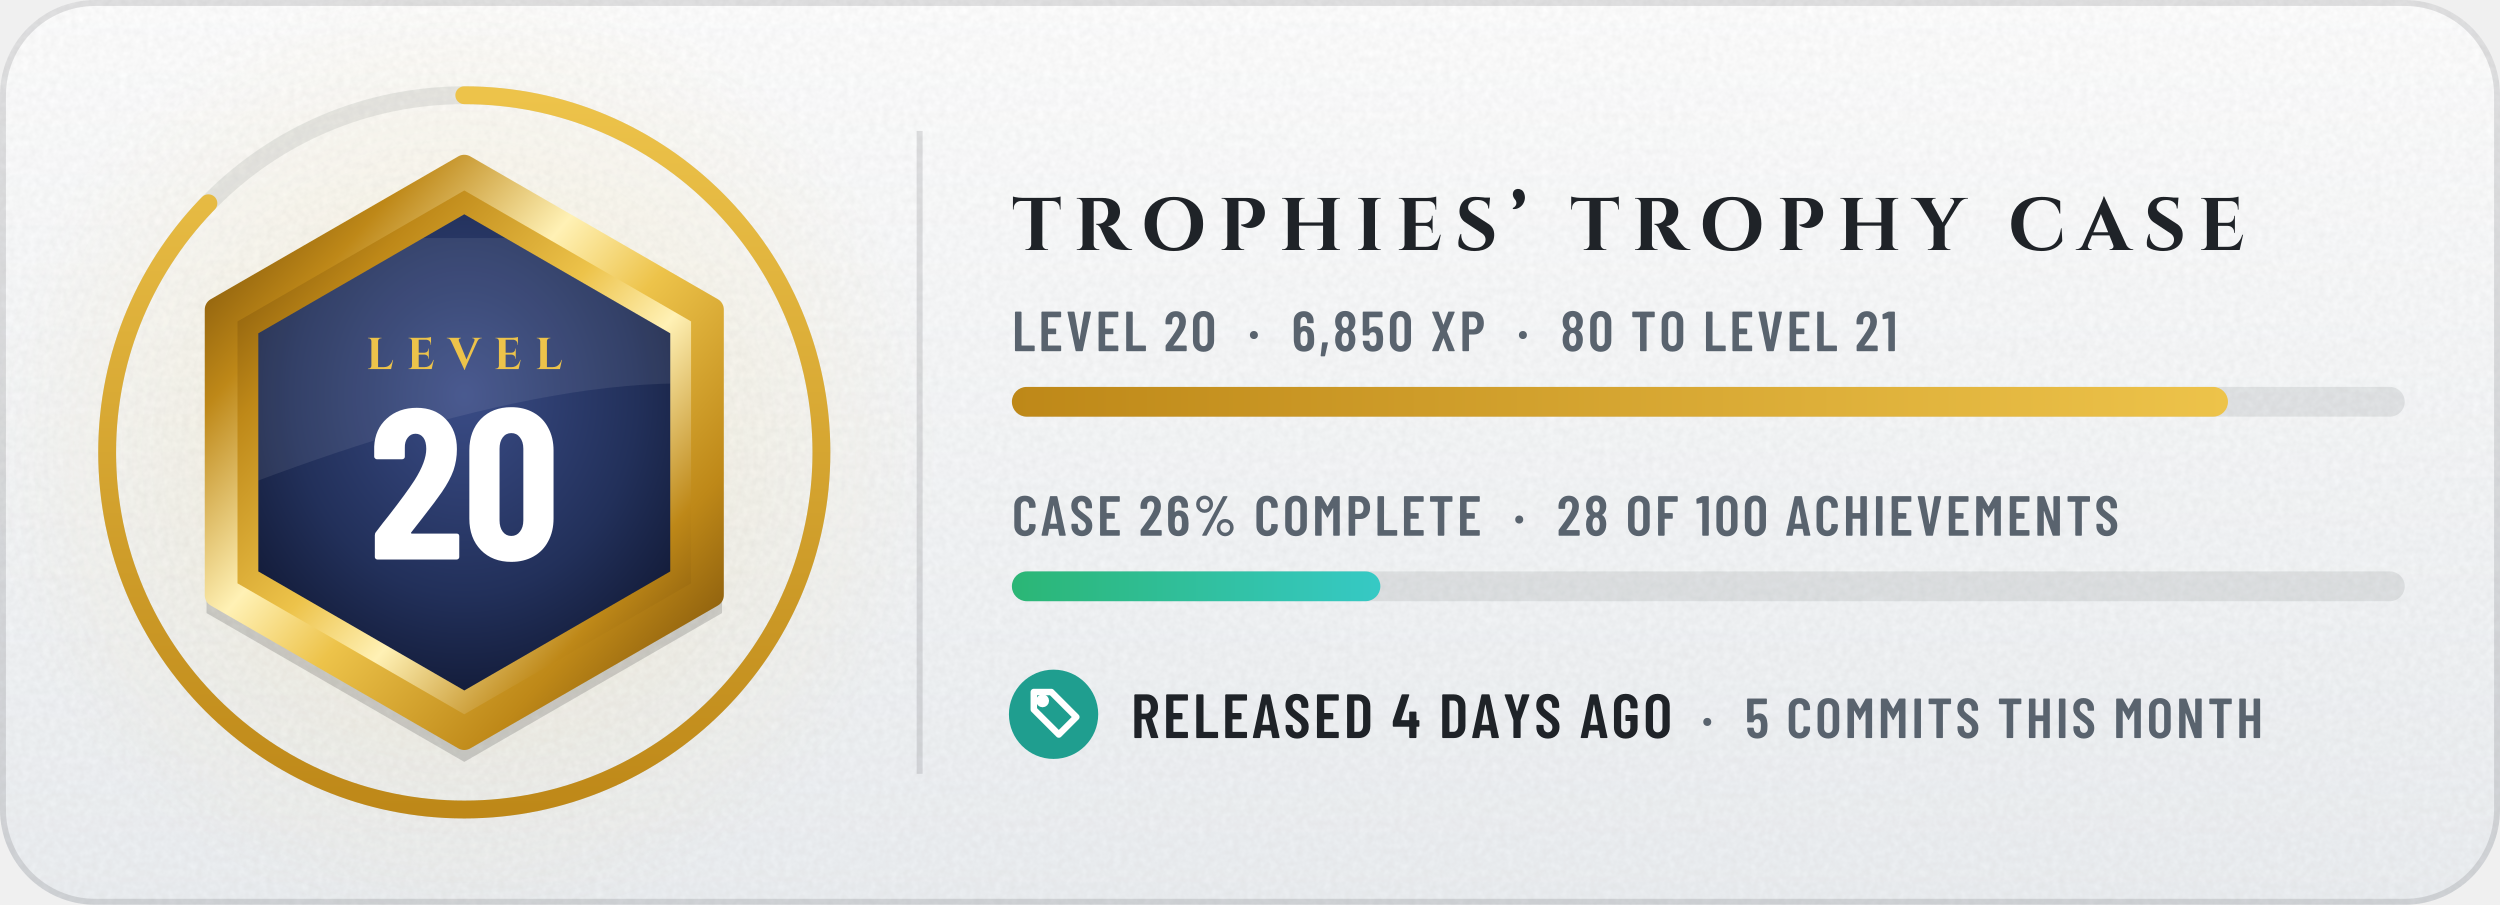
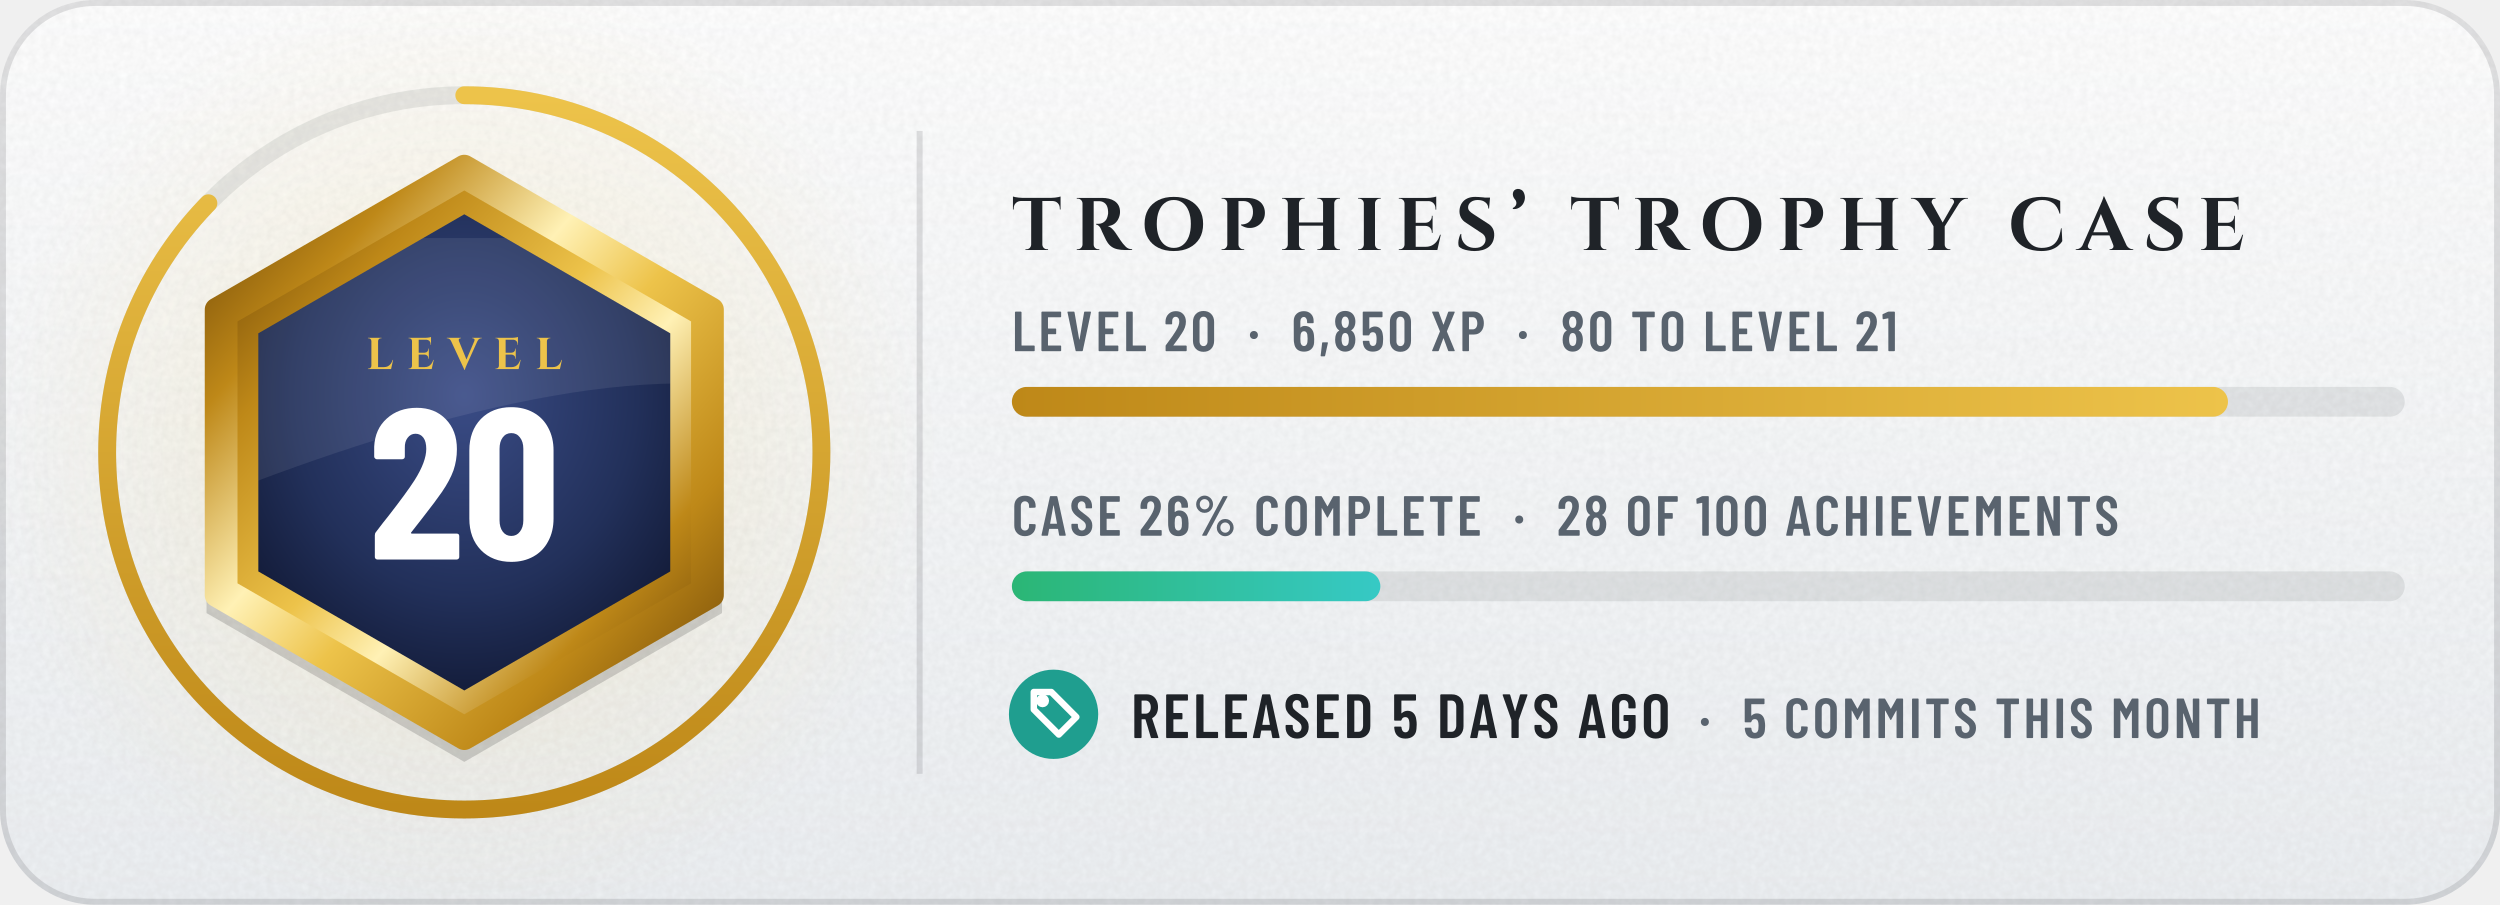
- <svg xmlns="http://www.w3.org/2000/svg" width="420" height="152" viewBox="0 0 420 152" role="img" aria-label="tannergolden/trophies: level 20, 6,850 XP, case 26% complete, released 4 days ago">
+ <svg xmlns="http://www.w3.org/2000/svg" width="420" height="152" viewBox="0 0 420 152" role="img" aria-label="tannergolden/trophies: level 20, 6,850 XP, case 26% complete, released 5 days ago">
  <style>@keyframes tw{0%,100%{opacity:.15;transform:scale(.45)}50%{opacity:1;transform:scale(1)}}.sp{transform-box:fill-box;transform-origin:center;animation:tw 3.4s ease-in-out infinite}@keyframes sh{0%{transform:translateX(-110px)}38%,100%{transform:translateX(200px)}}.sh{animation:sh 6.5s ease-in-out infinite}@keyframes fl{0%,100%{transform:translateY(0)}50%{transform:translateY(-3px)}}.fl{animation:fl 5s ease-in-out infinite}@media (prefers-reduced-motion:reduce){.sp,.fl{animation:none}.sh,.bu{display:none}}</style>
  <defs>
    <linearGradient id="bg" x1="0" y1="0" x2="0" y2="1">
      <stop offset="0" stop-color="#FFFFFF" />
      <stop offset="1" stop-color="#EDF0F3" />
    </linearGradient>
    <clipPath id="card">
      <rect width="420" height="152" rx="16" />
    </clipPath>
    <filter id="grain" x="0" y="0" width="100%" height="100%">
      <feTurbulence type="fractalNoise" baseFrequency=".85" numOctaves="2" stitchTiles="stitch" />
      <feColorMatrix values="0 0 0 0 0 0 0 0 0 0 0 0 0 0 0 0 0 0 .05 0" />
    </filter>
    <radialGradient id="glow" cx=".5" cy=".5" r=".5">
      <stop offset="0" stop-color="#EDC34A" stop-opacity="0.19" />
      <stop offset="1" stop-color="#EDC34A" stop-opacity="0" />
    </radialGradient>
    <linearGradient id="mh" x1="0" y1="0" x2="1" y2="0">
      <stop offset="0" stop-color="#6B4306" />
      <stop offset="0.2" stop-color="#BE8818" />
      <stop offset="0.4" stop-color="#FFF1B5" />
      <stop offset="0.54" stop-color="#EDC34A" />
      <stop offset="0.78" stop-color="#BE8818" />
      <stop offset="1" stop-color="#6B4306" />
    </linearGradient>
    <linearGradient id="md" x1="0" y1="0" x2="1" y2="1">
      <stop offset="0" stop-color="#6B4306" />
      <stop offset="0.2" stop-color="#BE8818" />
      <stop offset="0.4" stop-color="#FFF1B5" />
      <stop offset="0.54" stop-color="#EDC34A" />
      <stop offset="0.78" stop-color="#BE8818" />
      <stop offset="1" stop-color="#6B4306" />
    </linearGradient>
    <linearGradient id="mdr" x1="1" y1="1" x2="0" y2="0">
      <stop offset="0" stop-color="#6B4306" />
      <stop offset="0.2" stop-color="#BE8818" />
      <stop offset="0.4" stop-color="#FFF1B5" />
      <stop offset="0.54" stop-color="#EDC34A" />
      <stop offset="0.78" stop-color="#BE8818" />
      <stop offset="1" stop-color="#6B4306" />
    </linearGradient>
    <linearGradient id="dia" x1="0" y1="0" x2="1" y2="0">
      <stop offset="0" stop-color="#2F7DD1" />
      <stop offset=".5" stop-color="#7B61E0" />
      <stop offset="1" stop-color="#C2449A" />
    </linearGradient>
    <linearGradient id="pb" x1="0" y1="0" x2="1" y2="0">
      <stop offset="0" stop-color="#8FA6C0" />
      <stop offset="1" stop-color="#D3E4F4" />
    </linearGradient>
    <linearGradient id="shg" x1="0" y1="0" x2="1" y2="0">
      <stop offset="0" stop-color="#FFFFFF" stop-opacity="0" />
      <stop offset=".5" stop-color="#FFFFFF" stop-opacity=".6" />
      <stop offset="1" stop-color="#FFFFFF" stop-opacity="0" />
    </linearGradient>
    <radialGradient id="en" cx=".5" cy=".38" r=".7">
      <stop offset="0" stop-color="#3A4C86" />
      <stop offset=".6" stop-color="#22305A" />
      <stop offset="1" stop-color="#0F1630" />
    </radialGradient>
    <linearGradient id="xp" x1="0" y1="0" x2="1" y2="0">
      <stop offset="0" stop-color="#BE8818" />
      <stop offset="1" stop-color="#EDC34A" />
    </linearGradient>
    <linearGradient id="cp" x1="0" y1="0" x2="1" y2="0">
      <stop offset="0" stop-color="#2BB675" />
      <stop offset="1" stop-color="#36C9C5" />
    </linearGradient>
    <clipPath id="enc">
      <polygon points="78,36 112.6,56 112.6,96 78,116 43.4,96 43.4,56" />
    </clipPath>
  </defs>
  <g clip-path="url(#card)">
    <rect width="420" height="152" fill="url(#bg)" />
    <rect width="420" height="152" filter="url(#grain)" />
  </g>
  <rect x=".5" y=".5" width="419" height="151" rx="15.5" fill="none" stroke="#1F2328" stroke-opacity=".13" />
  <circle cx="78" cy="76" r="80" fill="url(#glow)" />
  <circle cx="78" cy="76" r="60" fill="none" stroke="#1F2328" stroke-opacity=".09" stroke-width="3" />
  <circle cx="78" cy="76" r="60" fill="none" stroke="url(#xp)" stroke-width="3" stroke-linecap="round" stroke-dasharray="329.1 377" transform="rotate(-90 78 76)" />
  <polygon points="78,28 121.3,53 121.3,103 78,128 34.7,103 34.7,53" fill="#000000" fill-opacity=".16" />
  <polygon points="78,28 119.6,52 119.6,100 78,124 36.4,100 36.4,52" fill="url(#md)" stroke="url(#md)" stroke-width="4" stroke-linejoin="round" />
  <polygon points="78,32 116.1,54 116.1,98 78,120 39.9,98 39.9,54" fill="url(#mdr)" />
  <polygon points="78,36 112.6,56 112.6,96 78,116 43.4,96 43.4,56" fill="url(#en)" />
  <g clip-path="url(#enc)">
    <path d="M30 40H130V66C104 60 64 72 30 86Z" fill="#FFFFFF" fill-opacity=".08" />
    <g transform="skewX(-18)">
      <rect class="sh" x="30" y="20" width="16" height="120" fill="url(#shg)" opacity=".5" />
    </g>
  </g>
  <g transform="translate(61.5 62) scale(0.0075 -0.0075)" fill="#EDC34A">
    <use href="#s76" x="0" />
    <use href="#s69" x="910" />
    <use href="#s86" x="1836" />
    <use href="#s69" x="2857" />
    <use href="#s76" x="3782" />
  </g>
  <g transform="translate(62 94) scale(0.036 -0.036)" fill="#FFFFFF">
    <use href="#n50" x="0" />
    <use href="#n48" x="438" />
  </g>
  <rect x="154" y="22" width="1" height="108" fill="#1F2328" fill-opacity=".13" />
  <g transform="translate(170 42) scale(0.0125 -0.0125)" fill="#1F2328">
    <use href="#s84" x="0" />
    <use href="#s82" x="827" />
    <use href="#s79" x="1734" />
    <use href="#s80" x="2773" />
    <use href="#s72" x="3589" />
    <use href="#s73" x="4611" />
    <use href="#s69" x="5158" />
    <use href="#s83" x="5950" />
    <use href="#s8217" x="6688" />
    <use href="#s84" x="7503" />
    <use href="#s82" x="8330" />
    <use href="#s79" x="9237" />
    <use href="#s80" x="10276" />
    <use href="#s72" x="11092" />
    <use href="#s89" x="12114" />
    <use href="#s67" x="13386" />
    <use href="#s65" x="14326" />
    <use href="#s83" x="15203" />
    <use href="#s69" x="15941" />
  </g>
  <g transform="translate(170 59) scale(0.0095 -0.0095)" fill="#59636E">
    <use href="#m76" x="0" />
    <use href="#m69" x="468" />
    <use href="#m86" x="955" />
    <use href="#m69" x="1479" />
    <use href="#m76" x="1967" />
    <use href="#m50" x="2687" />
    <use href="#m48" x="3164" />
    <use href="#m183" x="4172" />
    <use href="#m54" x="4945" />
    <use href="#m44" x="5427" />
    <use href="#m56" x="5678" />
    <use href="#m53" x="6165" />
    <use href="#m48" x="6646" />
    <use href="#m88" x="7401" />
    <use href="#m80" x="7914" />
    <use href="#m183" x="8929" />
    <use href="#m56" x="9701" />
    <use href="#m48" x="10188" />
    <use href="#m84" x="10943" />
    <use href="#m79" x="11448" />
    <use href="#m76" x="12220" />
    <use href="#m69" x="12688" />
    <use href="#m86" x="13175" />
    <use href="#m69" x="13699" />
    <use href="#m76" x="14187" />
    <use href="#m50" x="14907" />
    <use href="#m49" x="15385" />
  </g>
  <rect x="170" y="65" width="234" height="5" rx="2.5" fill="#1F2328" fill-opacity=".09" />
  <rect x="170" y="65" width="204.3" height="5" rx="2.5" fill="url(#xp)" />
  <g transform="translate(170 90) scale(0.0095 -0.0095)" fill="#59636E">
    <use href="#m67" x="0" />
    <use href="#m65" x="510" />
    <use href="#m83" x="1018" />
    <use href="#m69" x="1505" />
    <use href="#m50" x="2245" />
    <use href="#m54" x="2723" />
    <use href="#m37" x="3204" />
    <use href="#m67" x="4282" />
    <use href="#m79" x="4791" />
    <use href="#m77" x="5311" />
    <use href="#m80" x="5902" />
    <use href="#m76" x="6411" />
    <use href="#m69" x="6879" />
    <use href="#m84" x="7366" />
    <use href="#m69" x="7871" />
    <use href="#m183" x="8864" />
    <use href="#m50" x="9637" />
    <use href="#m56" x="10115" />
    <use href="#m79" x="10854" />
    <use href="#m70" x="11373" />
    <use href="#m49" x="12094" />
    <use href="#m48" x="12420" />
    <use href="#m48" x="12923" />
    <use href="#m65" x="13678" />
    <use href="#m67" x="14187" />
    <use href="#m72" x="14696" />
    <use href="#m73" x="15226" />
    <use href="#m69" x="15503" />
    <use href="#m86" x="15990" />
    <use href="#m69" x="16514" />
    <use href="#m77" x="17002" />
    <use href="#m69" x="17592" />
    <use href="#m78" x="18080" />
    <use href="#m84" x="18640" />
    <use href="#m83" x="19144" />
  </g>
  <rect x="170" y="96" width="234" height="5" rx="2.5" fill="#1F2328" fill-opacity=".09" />
  <rect x="170" y="96" width="61.9" height="5" rx="2.5" fill="url(#cp)" />
  <circle cx="177" cy="120" r="7.5" fill="#1F9E8F" />
  <g transform="translate(172 115) scale(0.42)" fill="none" stroke="#FFFFFF" stroke-width="2.6" stroke-linecap="round" stroke-linejoin="round">
    <path d="M11 3H4v7l10 10 7-7z" />
    <circle cx="7.5" cy="6.5" r="1.3" />
  </g>
  <g transform="translate(190 124) scale(0.0105 -0.0105)" fill="#1F2328">
    <use href="#m82" x="0" />
    <use href="#m69" x="509" />
    <use href="#m76" x="991" />
    <use href="#m69" x="1454" />
    <use href="#m65" x="1936" />
    <use href="#m83" x="2440" />
    <use href="#m69" x="2922" />
    <use href="#m68" x="3404" />
-     <use href="#m52" x="4172" />
-     <use href="#m68" x="4926" />
-     <use href="#m65" x="5445" />
-     <use href="#m89" x="5949" />
-     <use href="#m83" x="6453" />
-     <use href="#m65" x="7182" />
-     <use href="#m71" x="7686" />
-     <use href="#m79" x="8195" />
-   </g>
-   <g transform="translate(281 124) scale(0.0095 -0.0095)" fill="#59636E">
+     <use href="#m53" x="4172" />
+     <use href="#m68" x="4895" />
+     <use href="#m65" x="5414" />
+     <use href="#m89" x="5918" />
+     <use href="#m83" x="6422" />
+     <use href="#m65" x="7151" />
+     <use href="#m71" x="7655" />
+     <use href="#m79" x="8164" />
+   </g>
+   <g transform="translate(280.6 124) scale(0.0095 -0.0095)" fill="#59636E">
    <use href="#m183" x="505" />
    <use href="#m53" x="1278" />
    <use href="#m67" x="2011" />
    <use href="#m79" x="2521" />
    <use href="#m77" x="3041" />
    <use href="#m77" x="3631" />
    <use href="#m73" x="4222" />
    <use href="#m84" x="4499" />
    <use href="#m83" x="5003" />
    <use href="#m84" x="5742" />
    <use href="#m72" x="6247" />
    <use href="#m73" x="6777" />
    <use href="#m83" x="7053" />
    <use href="#m77" x="7793" />
    <use href="#m79" x="8383" />
    <use href="#m78" x="8903" />
    <use href="#m84" x="9463" />
    <use href="#m72" x="9967" />
  </g>
  <defs>
    <path id="m37" d="M54 557Q54 598 74 633Q94 668 128 688Q163 709 204 709Q244 709 278 688Q313 668 333 633Q353 598 353 557Q353 515 333 480Q313 445 279 424Q245 404 204 404Q163 404 128 424Q94 445 74 480Q54 515 54 557ZM162 14 526 692Q530 700 541 700H599Q606 700 608 696Q610 692 607 686L243 8Q239 0 228 0H170Q163 0 161 4Q159 8 162 14ZM289 557Q289 594 264 620Q239 647 204 647Q168 647 143 621Q118 595 118 557Q118 519 143 492Q168 466 204 466Q240 466 264 492Q289 519 289 557ZM419 144Q419 185 439 220Q459 255 493 276Q527 296 568 296Q609 296 643 276Q677 255 697 220Q717 185 717 144Q717 102 697 67Q677 32 643 12Q609 -9 568 -9Q527 -9 493 12Q459 32 439 67Q419 102 419 144ZM654 144Q654 182 629 208Q604 234 568 234Q532 234 507 208Q482 182 482 144Q482 106 507 80Q532 53 568 53Q604 53 629 80Q654 106 654 144Z" />
    <path id="m44" d="M33 -78 59 146Q60 157 71 157H151Q164 157 161 144L112 -80Q110 -91 99 -91H45Q39 -91 36 -88Q32 -84 33 -78Z" />
    <path id="m48" d="M38 183V517Q38 604 89 658Q140 711 224 711Q309 711 360 658Q412 604 412 517V183Q412 96 360 42Q309 -11 224 -11Q140 -11 89 42Q38 96 38 183ZM296 176V524Q296 563 276 586Q257 610 224 610Q192 610 173 586Q154 563 154 524V176Q154 137 173 114Q192 90 224 90Q257 90 276 114Q296 137 296 176Z" />
    <path id="m49" d="M122 700H218Q223 700 226 696Q230 693 230 688V12Q230 7 226 4Q223 0 218 0H126Q121 0 118 4Q114 7 114 12V576Q114 578 112 580Q111 582 109 581L27 565H24Q13 565 13 576L10 643Q10 653 18 657L107 697Q114 700 122 700Z" />
    <path id="m50" d="M173 100H392Q397 100 400 96Q404 93 404 88V12Q404 7 400 4Q397 0 392 0H43Q38 0 34 4Q31 7 31 12V92Q31 101 36 107L75 160Q114 212 152 266Q189 320 215 363Q273 459 273 522Q273 562 256 585Q238 608 209 608Q180 608 163 586Q146 563 147 526V487Q147 482 144 478Q140 475 135 475H41Q36 475 32 478Q29 482 29 487V530Q33 610 84 659Q134 708 214 708Q293 708 342 656Q390 605 390 521Q390 471 373 422Q356 373 319 317Q294 277 260 229Q225 181 214 166Q184 126 170 106Q168 104 169 102Q170 100 173 100Z" />
-     <path id="m52" d="M443 275V194Q443 189 440 186Q436 182 431 182H401Q396 182 396 177V12Q396 7 392 4Q389 0 384 0H292Q287 0 284 4Q280 7 280 12V177Q280 182 275 182H29Q24 182 20 186Q17 189 17 194V259Q17 268 19 274L158 690Q161 700 171 700H271Q277 700 280 696Q283 693 281 686L153 293Q152 287 157 287H275Q280 287 280 292V412Q280 417 284 420Q287 424 292 424H384Q389 424 392 420Q396 417 396 412V292Q396 287 401 287H431Q436 287 440 284Q443 280 443 275Z" />
    <path id="m53" d="M400 216Q400 175 396 146Q391 72 344 32Q297 -8 219 -8Q145 -8 99 30Q53 68 43 144L40 172Q40 184 52 184H144Q156 184 157 172Q157 166 159 154Q171 92 219 92Q244 92 260 108Q275 124 280 153Q284 178 284 217Q284 254 278 281Q273 307 258 322Q242 336 219 336Q171 336 157 290Q154 279 144 279H51Q46 279 42 282Q39 286 39 291V688Q39 693 42 696Q46 700 51 700H377Q382 700 386 696Q389 693 389 688V612Q389 607 386 604Q382 600 377 600H160Q155 600 155 595V400Q155 397 157 396Q159 396 161 398Q178 416 202 426Q227 437 254 437Q314 437 350 398Q387 360 394 290Q400 259 400 216Z" />
    <path id="m54" d="M401 216Q401 193 399 151Q394 75 346 34Q299 -8 221 -8Q147 -8 101 30Q55 69 46 144Q40 171 40 207L39 532Q39 613 88 660Q138 708 219 708Q295 708 343 660Q391 612 391 532V507Q391 502 388 498Q384 495 379 495H287Q282 495 278 498Q275 502 275 507V526Q275 560 258 582Q242 605 219 605Q191 605 174 583Q156 561 156 526V423Q156 420 158 419Q160 418 162 420Q191 447 234 447Q303 447 346 403Q389 359 396 286Q401 253 401 216ZM284 224Q284 250 279 295Q267 353 220 353Q196 353 180 338Q165 322 160 292Q156 257 156 224Q156 195 159 157Q164 125 180 108Q195 91 220 91Q245 91 260 109Q276 127 281 160Q284 196 284 224Z" />
    <path id="m56" d="M325 364Q358 345 375 306Q396 259 396 200Q396 147 380 107Q360 53 318 22Q275 -8 216 -8Q158 -8 116 22Q73 52 53 106Q38 148 38 200Q38 259 56 301Q71 341 109 363Q113 366 109 369Q76 390 58 427Q38 470 38 523Q38 581 58 620Q78 664 120 688Q161 712 216 712Q270 712 312 688Q353 665 374 621Q396 579 396 523Q396 471 376 429Q358 392 325 371Q319 367 325 364ZM159 559Q152 541 152 513Q152 483 162 456Q169 435 183 423Q197 411 216 411Q237 411 252 424Q266 436 273 459Q281 483 281 513Q281 547 271 568Q264 589 250 600Q236 612 216 612Q198 612 184 602Q171 591 164 573ZM281 206Q281 244 272 271Q266 295 252 308Q237 322 216 322Q195 322 180 308Q166 294 160 268Q152 242 152 208Q152 177 158 151Q163 123 178 108Q194 92 216 92Q239 92 255 108Q271 124 276 153Q281 180 281 206Z" />
    <path id="m65" d="M325 11 306 116Q306 121 300 121H154Q148 121 148 116L129 11Q128 0 116 0H25Q11 0 14 13L162 689Q164 700 175 700H281Q292 700 294 689L442 13V9Q442 0 431 0H338Q326 0 325 11ZM171 212H282Q288 212 287 217L229 533Q228 536 226 536Q224 536 223 533L166 217Q165 212 171 212Z" />
    <path id="m67" d="M42 180V521Q42 607 94 658Q145 708 230 708Q316 708 368 658Q420 607 420 521V509Q420 504 416 500Q413 496 408 496L315 492Q303 492 303 504V529Q303 564 283 586Q263 608 230 608Q198 608 178 586Q158 564 158 529V171Q158 136 178 114Q198 92 230 92Q263 92 283 114Q303 136 303 171V196Q303 201 306 204Q310 208 315 208L408 204Q413 204 416 200Q420 197 420 192V180Q420 95 368 44Q316 -8 230 -8Q145 -8 94 44Q42 95 42 180Z" />
    <path id="m68" d="M54 12V688Q54 693 58 696Q61 700 66 700H237Q323 700 374 648Q426 596 426 509V191Q426 104 374 52Q323 0 237 0H66Q61 0 58 4Q54 7 54 12ZM175 100 235 101Q268 101 288 128Q309 154 310 198V502Q310 547 290 574Q269 600 234 600H175Q170 600 170 595V105Q170 100 175 100Z" />
    <path id="m69" d="M391 600H175Q170 600 170 595V406Q170 401 175 401H303Q308 401 312 398Q315 394 315 389V312Q315 307 312 304Q308 300 303 300H175Q170 300 170 295V105Q170 100 175 100H391Q396 100 400 96Q403 93 403 88V12Q403 7 400 4Q396 0 391 0H66Q61 0 58 4Q54 7 54 12V688Q54 693 58 696Q61 700 66 700H391Q396 700 400 696Q403 693 403 688V612Q403 607 400 604Q396 600 391 600Z" />
    <path id="m70" d="M390 600H175Q170 600 170 595V406Q170 401 175 401H302Q307 401 310 398Q314 394 314 389V312Q314 307 310 304Q307 300 302 300H175Q170 300 170 295V12Q170 7 166 4Q163 0 158 0H66Q61 0 58 4Q54 7 54 12V688Q54 693 58 696Q61 700 66 700H390Q395 700 398 696Q402 693 402 688V612Q402 607 398 604Q395 600 390 600Z" />
    <path id="m71" d="M42 173V527Q42 609 94 658Q145 708 230 708Q315 708 368 658Q420 609 420 526V487Q420 482 416 478Q413 475 408 475H316Q311 475 308 478Q304 482 304 487V528Q304 564 284 586Q263 608 230 608Q197 608 177 586Q157 564 157 528V172Q157 136 177 114Q197 92 230 92Q263 92 284 114Q304 136 304 172V268Q304 273 299 273H238Q233 273 230 276Q226 280 226 285V358Q226 363 230 366Q233 370 238 370H408Q413 370 416 366Q420 363 420 358V173Q420 91 368 42Q315 -8 230 -8Q145 -8 94 42Q42 91 42 173Z" />
    <path id="m72" d="M319 700H411Q416 700 420 696Q423 693 423 688V12Q423 7 420 4Q416 0 411 0H319Q314 0 310 4Q307 7 307 12V295Q307 300 302 300H175Q170 300 170 295V12Q170 7 166 4Q163 0 158 0H66Q61 0 58 4Q54 7 54 12V688Q54 693 58 696Q61 700 66 700H158Q163 700 166 696Q170 693 170 688V406Q170 401 175 401H302Q307 401 307 406V688Q307 693 310 696Q314 700 319 700Z" />
    <path id="m73" d="M54 12V688Q54 693 58 696Q61 700 66 700H158Q163 700 166 696Q170 693 170 688V12Q170 7 166 4Q163 0 158 0H66Q61 0 58 4Q54 7 54 12Z" />
    <path id="m76" d="M54 12V688Q54 693 58 696Q61 700 66 700H158Q163 700 166 696Q170 693 170 688V105Q170 100 175 100H391Q396 100 400 96Q403 93 403 88V12Q403 7 400 4Q396 0 391 0H66Q61 0 58 4Q54 7 54 12Z" />
    <path id="m77" d="M383 700H475Q480 700 484 696Q487 693 487 688V12Q487 7 484 4Q480 0 475 0H383Q378 0 374 4Q371 7 371 12V484Q371 488 369 488Q367 488 365 485L278 327Q273 319 269 319Q265 319 260 327L173 485Q171 488 169 488Q167 488 167 484V12Q167 7 164 4Q160 0 155 0H63Q58 0 54 4Q51 7 51 12V688Q51 693 54 696Q58 700 63 700H155Q165 700 170 692L267 521Q270 517 273 521L368 692Q373 700 383 700Z" />
    <path id="m78" d="M350 700H441Q446 700 450 696Q453 693 453 688V12Q453 7 450 4Q446 0 441 0H336Q326 0 323 10L174 434Q173 437 170 436Q168 436 168 433L169 12Q169 7 166 4Q162 0 157 0H66Q61 0 58 4Q54 7 54 12V688Q54 693 58 696Q61 700 66 700H169Q179 700 182 690L332 269Q333 266 336 266Q338 267 338 270V688Q338 693 342 696Q345 700 350 700Z" />
    <path id="m79" d="M42 182V518Q42 604 94 656Q147 708 233 708Q319 708 372 656Q425 604 425 518V182Q425 96 372 44Q319 -8 233 -8Q147 -8 94 44Q42 96 42 182ZM309 177V523Q309 561 288 584Q267 608 233 608Q199 608 178 584Q158 561 158 523V177Q158 139 178 116Q199 92 233 92Q267 92 288 116Q309 139 309 177Z" />
    <path id="m80" d="M432 495Q432 405 384 350Q337 295 259 295H174Q169 295 169 290V12Q169 7 166 4Q162 0 157 0H65Q60 0 56 4Q53 7 53 12V689Q53 694 56 698Q60 701 65 701H253Q306 701 346 675Q387 649 410 602Q432 555 432 495ZM316 492Q316 542 294 572Q271 601 234 601H174Q169 601 169 596V391Q169 386 174 386H234Q271 386 294 414Q316 443 316 492Z" />
    <path id="m82" d="M318 10 233 297Q231 301 228 301H175Q170 301 170 296V12Q170 7 166 4Q163 0 158 0H66Q61 0 58 4Q54 7 54 12V688Q54 693 58 696Q61 700 66 700H254Q307 700 348 674Q388 649 410 602Q433 556 433 496Q433 434 409 389Q385 344 342 321Q338 320 339 315L437 14Q438 12 438 9Q438 0 427 0H331Q321 0 318 10ZM170 595V396Q170 391 175 391H236Q272 391 294 419Q317 447 317 495Q317 543 294 572Q272 600 236 600H175Q170 600 170 595Z" />
    <path id="m83" d="M34 173V199Q34 204 38 208Q41 211 46 211H137Q142 211 146 208Q149 204 149 199V179Q149 140 168 116Q188 92 219 92Q250 92 270 114Q290 137 290 174Q290 200 279 219Q268 238 248 255Q228 272 184 304Q134 340 104 368Q73 396 52 436Q32 475 32 527Q32 610 82 659Q132 708 214 708Q297 708 348 656Q399 605 399 520V496Q399 491 396 488Q392 484 387 484H297Q292 484 288 488Q285 491 285 496V522Q285 561 266 584Q246 608 214 608Q184 608 165 586Q146 565 146 527Q146 491 166 466Q187 441 247 397Q308 352 339 324Q370 295 387 261Q404 227 404 180Q404 95 353 44Q302 -8 219 -8Q136 -8 85 42Q34 92 34 173Z" />
    <path id="m84" d="M425 688V612Q425 607 422 604Q418 600 413 600H286Q281 600 281 595V12Q281 7 278 4Q274 0 269 0H177Q172 0 168 4Q165 7 165 12V595Q165 600 160 600H40Q35 600 32 604Q28 607 28 612V688Q28 693 32 696Q35 700 40 700H413Q418 700 422 696Q425 693 425 688Z" />
    <path id="m86" d="M171 11 28 687 27 691Q27 700 38 700H139Q151 700 152 689L235 208Q236 205 238 205Q240 205 241 208L322 689Q323 700 335 700H433Q446 700 443 687L299 11Q297 0 286 0H184Q173 0 171 11Z" />
    <path id="m88" d="M31 14 168 347Q169 350 168 353L31 686Q30 688 30 692Q30 700 40 700H135Q145 700 148 690L228 473Q229 470 231 470Q233 470 234 473L313 690Q316 700 326 700H420Q427 700 429 696Q431 692 429 686L292 353Q291 350 292 347L429 14Q430 12 430 8Q430 0 420 0H327Q316 0 313 10L234 226Q233 229 231 229Q229 229 228 226L148 10Q145 0 134 0H40Q33 0 31 4Q29 8 31 14Z" />
    <path id="m89" d="M170 13V286L169 292L30 686Q29 688 29 691Q29 700 40 700H136Q147 700 150 690L225 433Q226 430 228 430Q230 430 231 433L306 690Q309 700 320 700H416Q422 700 425 696Q428 693 426 686L287 292L286 286V13Q286 8 282 4Q279 1 274 1H182Q177 1 174 4Q170 8 170 13Z" />
    <path id="m183" d="M37 286Q37 317 57 337Q77 357 108 357Q139 357 158 337Q178 317 178 286Q178 255 158 235Q138 215 108 215Q77 215 57 235Q37 255 37 286Z" />
    <path id="n48" d="M30 191V509Q30 600 84 656Q138 711 226 711Q284 711 329 686Q374 661 398 615Q423 569 423 509V191Q423 131 398 85Q374 39 329 14Q284 -11 226 -11Q138 -11 84 44Q30 100 30 191ZM282 183V517Q282 550 266 570Q251 590 226 590Q201 590 186 570Q171 550 171 517V183Q171 150 186 130Q201 110 226 110Q251 110 266 130Q282 150 282 183Z" />
    <path id="n50" d="M200 121H409Q414 121 418 118Q421 114 421 109V12Q421 7 418 4Q414 0 409 0H39Q34 0 30 4Q27 7 27 12V113Q27 122 32 128Q72 181 88 200Q176 313 213 371Q267 457 267 516Q267 550 254 568Q240 587 217 587Q194 587 180 568Q166 550 167 521V480Q167 475 164 472Q160 468 155 468H36Q31 468 28 472Q24 475 24 480V527Q28 609 83 658Q138 708 223 708Q307 708 358 655Q410 602 410 515Q410 463 394 416Q377 369 340 315Q312 274 244 187L197 127Q195 125 196 123Q197 121 200 121Z" />
    <path id="s65" d="M354 720 656 60Q671 36 690 25Q714 10 737 10H745V0H427V10H436Q456 10 471 26Q486 43 474 73L425 196H190L138 69Q132 52 136 39Q141 25 153 18Q165 10 177 10H186V0H-28V10H-19Q4 10 29 25Q48 36 62 60L296 589Q299 595 306 612Q314 628 322 649Q331 670 338 690Q345 709 345 720ZM208 238H408L310 484Z" />
    <path id="s67" d="M722 292 731 120Q709 83 672 53Q635 23 580 4Q525 -14 450 -14Q328 -13 236 30Q145 74 95 155Q45 236 45 351Q45 463 94 544Q143 626 234 670Q326 714 453 714Q533 714 596 698Q660 682 703 659L704 488H695Q668 587 607 630Q546 672 464 672Q384 672 327 633Q270 594 239 523Q208 452 208 353Q208 254 238 182Q267 110 322 70Q376 30 450 28Q527 28 580 53Q633 78 666 136Q698 194 714 292Z" />
    <path id="s69" d="M606 205 560 0H42V10H55Q81 10 100 28Q118 47 119 73V627Q118 653 100 672Q81 690 55 690H42V700H423Q445 700 470 703Q494 706 515 710Q536 714 545 718V543H535V555Q535 601 508 629Q484 653 447 657H269V366H401Q438 367 462 392Q486 416 486 453V460H496V230H486V238Q486 275 462 299Q438 323 401 324H269V43H400Q450 43 488 62Q526 82 553 118Q580 155 596 205Z" />
    <path id="s72" d="M119 73V627Q118 653 100 672Q81 690 55 690H42V700H346V690H333Q307 690 288 672Q270 653 269 627V370H593V627Q593 653 574 672Q555 690 529 690H516V700H820V690H807Q781 690 762 672Q744 653 743 627V73Q744 47 762 28Q781 10 807 10H820V0H516V10H529Q555 10 574 28Q593 47 593 73V327H269V73Q270 47 288 28Q307 10 333 10H346V0H42V10H55Q81 10 100 28Q118 47 119 73Z" />
    <path id="s73" d="M119 73V627Q118 653 100 672Q81 690 55 690H42V700H346V690H333Q307 690 288 672Q270 653 269 627V73Q270 47 288 28Q307 10 333 10H346V0H42V10H55Q81 10 100 28Q118 47 119 73Z" />
    <path id="s76" d="M606 205 560 0H42V10H55Q81 10 100 28Q118 47 119 73V627Q118 653 100 672Q81 690 55 690H42V700H346V690H333Q307 690 288 672Q270 653 269 627V43H400Q450 43 488 62Q526 82 553 118Q580 155 596 205Z" />
    <path id="s79" d="M442 714Q562 714 650 670Q739 625 788 544Q836 463 836 350Q836 238 788 156Q739 75 650 30Q562 -14 442 -14Q322 -14 234 30Q145 75 97 156Q49 237 49 350Q49 462 97 544Q145 625 234 670Q322 714 442 714ZM442 28Q513 28 564 68Q615 107 643 179Q671 251 671 350Q671 449 643 521Q615 593 564 632Q513 672 442 672Q372 672 320 632Q269 593 241 521Q213 449 213 350Q213 251 241 179Q269 107 320 68Q372 28 442 28Z" />
    <path id="s80" d="M122 73V627Q122 653 103 672Q84 690 58 690H46L45 700H379Q465 700 518 675Q572 650 598 606Q625 563 627 508Q629 457 610 415Q591 373 558 345Q525 317 482 304Q440 292 394 298Q349 305 306 333V343H319Q331 343 350 347Q370 351 392 362Q413 373 432 396Q451 419 461 457Q465 470 466 486Q468 503 467 517Q466 581 432 620Q399 658 338 658H272V73Q273 47 292 28Q310 10 336 10H349V0H45V10H58Q84 10 102 28Q121 47 122 73Z" />
    <path id="s82" d="M122 73V627Q121 653 102 672Q84 690 58 690H45V700H388Q433 700 476 690Q519 680 552 658Q586 636 606 600Q626 564 626 511Q626 469 608 428Q591 386 555 356Q519 327 462 321Q494 311 520 285Q547 259 564 233Q565 231 576 215Q586 199 602 176Q617 152 634 128Q651 104 665 86Q687 59 705 42Q723 26 743 18Q763 11 789 10V0H691Q637 0 593 10Q549 19 515 42Q481 65 456 104Q448 116 438 134Q429 153 419 174Q409 195 400 214Q390 234 383 250Q376 266 373 275Q360 307 342 323Q325 339 305 342V352H336Q363 352 388 363Q414 374 434 399Q454 424 462 468Q464 477 466 489Q467 501 466 516Q463 588 430 622Q397 655 348 656Q334 657 318 656Q301 656 288 656H272V73Q272 47 291 28Q310 10 336 10H348V0H45V10H58Q84 10 102 28Q121 47 122 73Z" />
    <path id="s83" d="M277 714Q297 714 326 712Q356 710 388 707Q399 705 409 704H476L475 692Q475 692 475 692L463 557H453Q453 609 414 640Q376 672 312 672Q254 672 218 644Q183 616 181 576Q180 546 200 524Q220 502 251 483L442 359Q488 333 512 291Q535 249 532 193Q527 95 457 40Q387 -14 267 -14Q223 -14 182 -6Q140 1 108 14Q76 28 57 47Q49 69 50 100Q51 131 60 163Q68 195 81 216H90Q86 165 108 122Q131 78 174 52Q218 27 278 28Q344 29 380 62Q416 94 416 140Q416 171 398 196Q379 221 337 244L162 360Q109 390 85 437Q61 484 66 539Q71 591 97 630Q123 670 168 692Q214 714 277 714Z" />
    <path id="s84" d="M654 719V544L644 545V556Q644 603 616 630Q589 658 542 659H409V73Q410 47 428 28Q447 10 473 10H486V0H182V10H195Q221 10 240 28Q258 47 259 73V659H125Q79 658 52 630Q24 603 24 556V545L14 544V719Q24 715 44 711Q65 707 90 704Q115 701 136 701H532Q554 701 578 704Q603 707 624 711Q645 715 654 719Z" />
    <path id="s86" d="M368 -20 68 627Q52 661 28 676Q3 690 -20 690H-28V700H290V690H281Q262 690 248 674Q233 657 244 627L413 214L589 627Q602 657 586 674Q570 690 551 690H542V700H756V690H747Q725 690 700 676Q676 661 660 627H659L426 111Q424 105 416 88Q409 72 400 51Q391 30 384 10Q378 -9 377 -20Z" />
    <path id="s89" d="M543 628Q552 642 548 656Q544 671 533 680Q522 690 508 690H496V700H735V690H721Q690 690 662 672Q635 654 620 631H619L423 318V73Q423 47 442 28Q461 10 487 10H499V0H196V10H209Q235 10 254 28Q272 47 273 73V318L83 631Q69 654 42 672Q15 690 -17 690H-31V700H300V690H287Q265 690 254 670Q242 650 251 629L395 369L543 628ZM367 322H368Z" />
    <path id="s8217" d="M65 803Q83 819 108 821Q133 823 156 810Q180 798 192 771Q211 730 206 688Q200 647 178 614Q155 581 120 564Q86 546 46 551L43 564Q67 573 80 593Q94 613 92 638Q90 662 68 686Q55 703 48 724Q42 746 46 767Q50 788 65 803Z" />
  </defs>
</svg>
